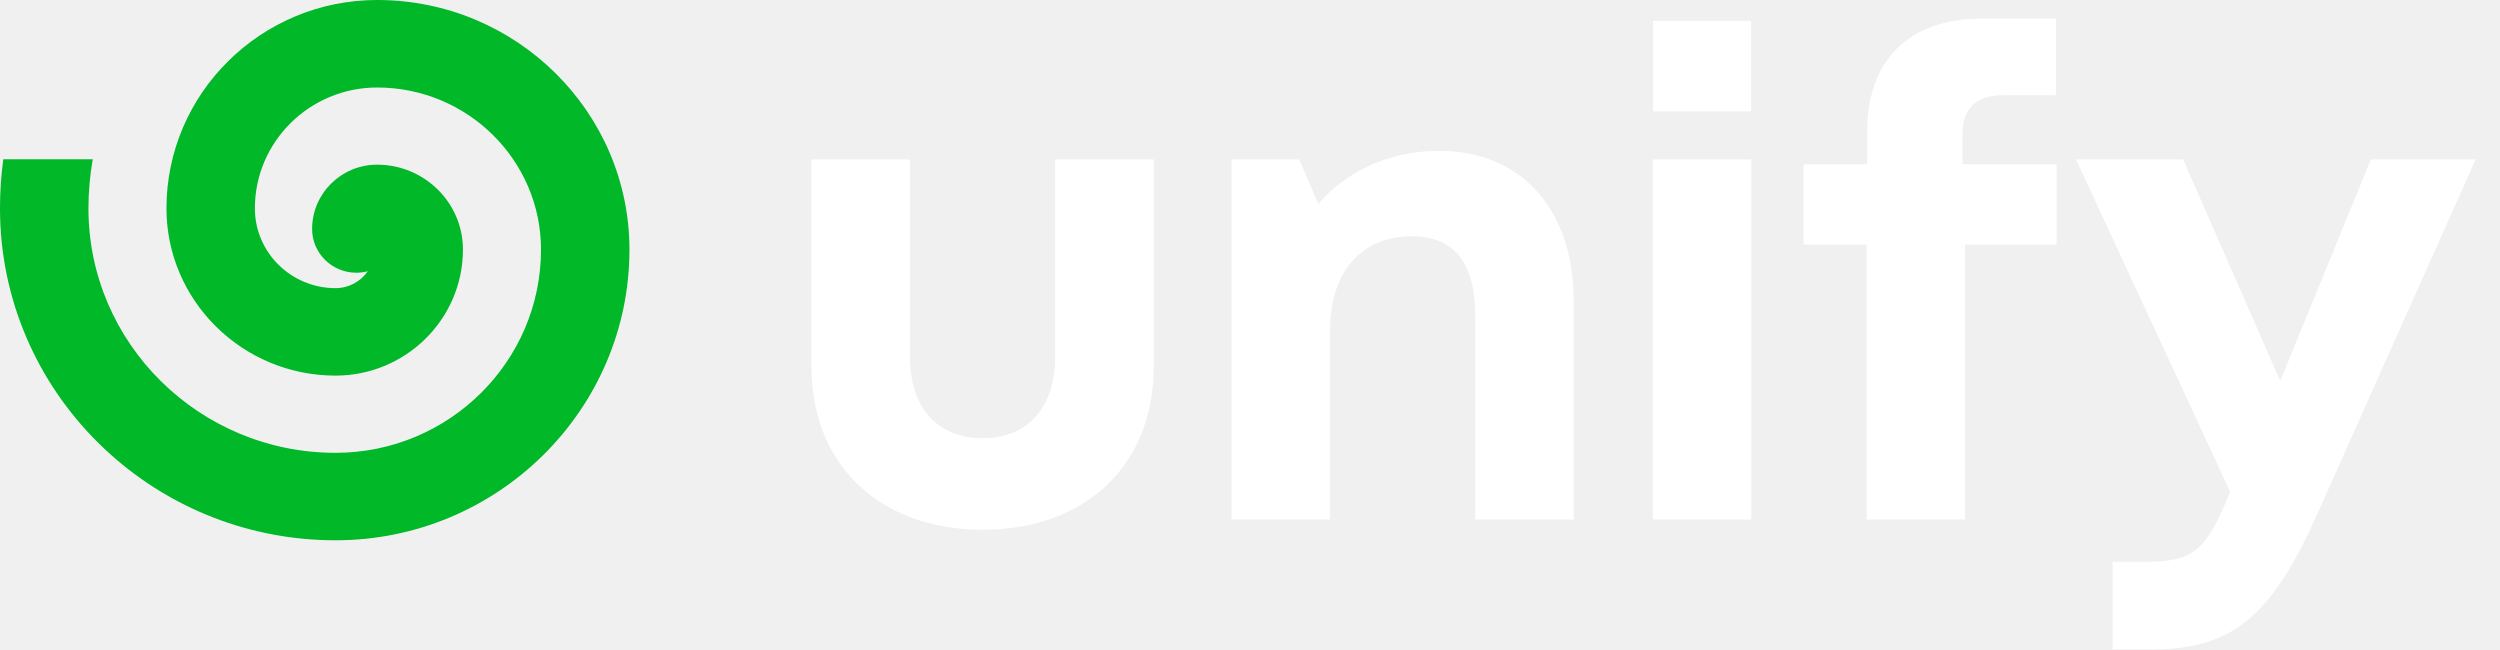
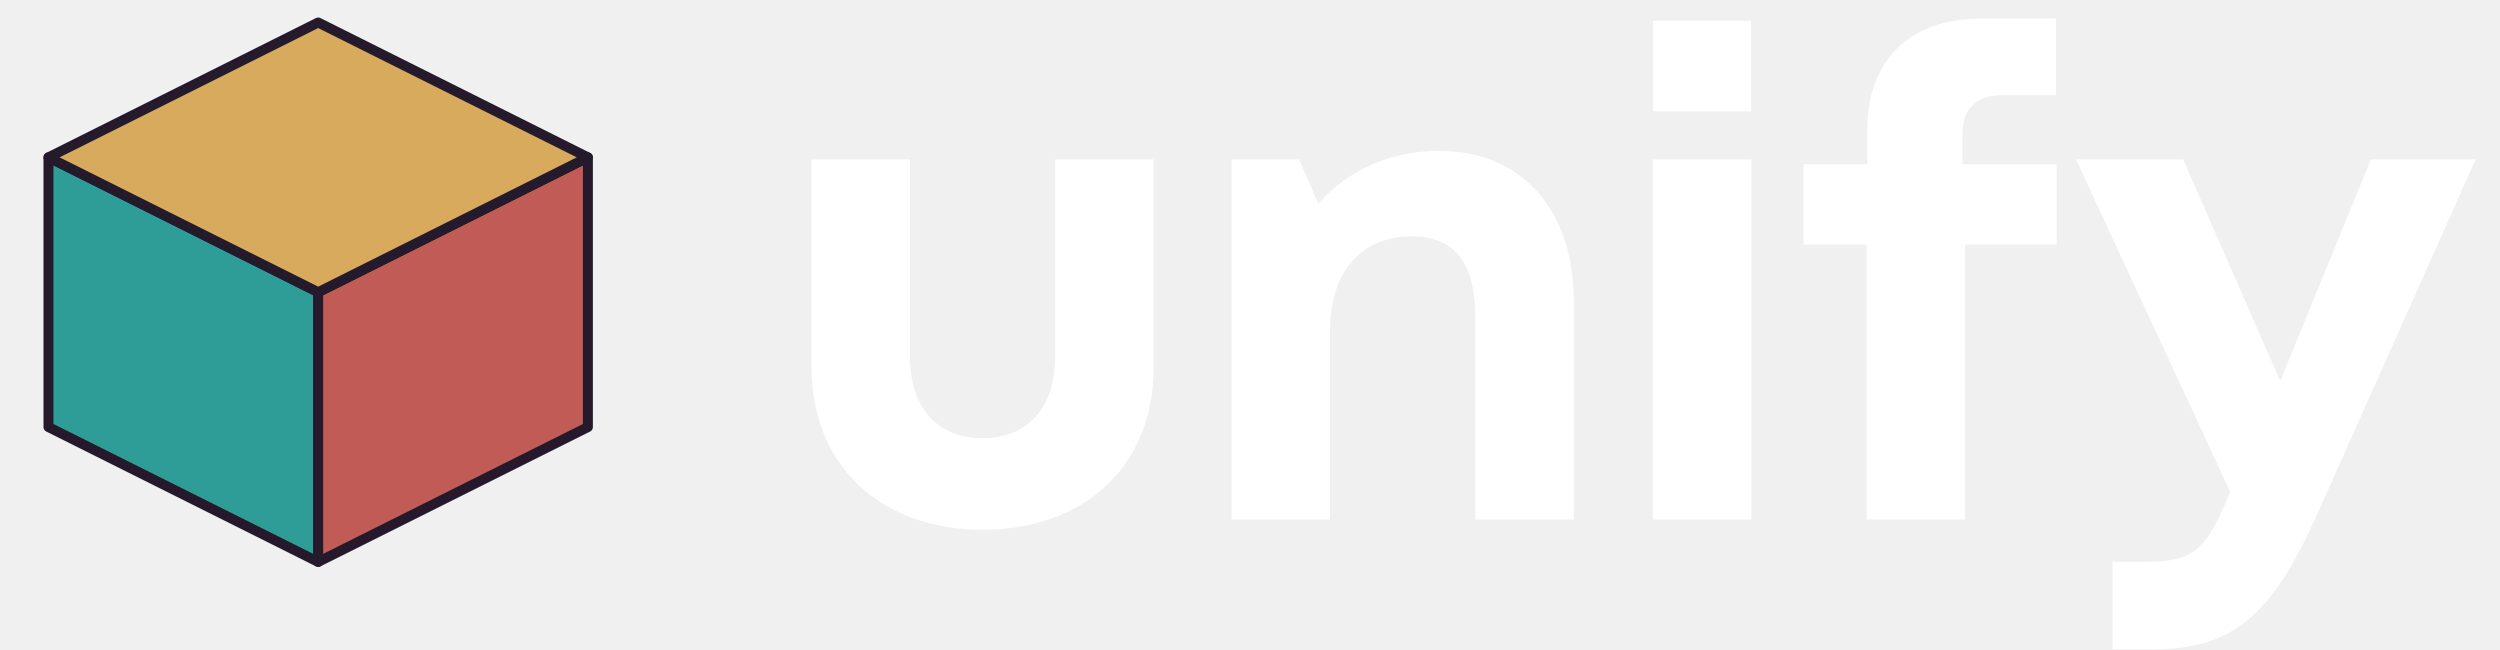
<svg xmlns="http://www.w3.org/2000/svg" width="77" height="20" viewBox="0 0 77 20" fill="none">
  <g clip-path="url(#clip0_613_12580)">
    <path d="M24.994 11.318V4.909H28.026V10.977C28.026 12.555 28.87 13.496 30.271 13.496C31.672 13.496 32.499 12.534 32.499 10.977V4.909H35.532V11.318C35.532 14.314 33.443 16.316 30.272 16.316C27.1 16.316 24.995 14.314 24.995 11.318H24.994Z" fill="#FFFFFF" />
    <path d="M48.471 9.279V16.002H45.439V9.765C45.439 8.088 44.795 7.279 43.483 7.279C41.92 7.279 40.966 8.387 40.966 10.171V16.001H37.934V4.909H40.014L40.605 6.28C41.454 5.28 42.794 4.646 44.321 4.646C46.877 4.646 48.471 6.471 48.471 9.279H48.471Z" fill="#FFFFFF" />
    <path d="M50.908 4.909H53.941V16.002H50.908V4.909ZM50.914 0.642H53.934V3.43H50.914V0.642Z" fill="#FFFFFF" />
    <path d="M63.344 7.531H60.524V16.002H57.492V7.531H55.549V5.059H57.508V4.054C57.508 1.931 58.711 0.571 61.067 0.571H63.323V2.932H61.675C60.877 2.932 60.444 3.339 60.444 4.129V5.059H63.344V7.531H63.344Z" fill="#FFFFFF" />
    <path d="M76.25 4.909L71.362 15.854C70.017 18.86 68.836 20 66.319 20H65.069V17.303H66.118C67.58 17.303 67.96 16.918 68.648 15.242L68.691 15.152L63.94 4.909H67.24L70.231 11.733L73.024 4.909H76.249H76.25Z" fill="#FFFFFF" />
-     <path d="M11.616 0C8.038 0 5.127 2.879 5.127 6.418C5.127 9.258 7.462 11.569 10.334 11.569C12.498 11.569 14.259 9.827 14.259 7.686C14.259 6.245 13.073 5.072 11.616 5.072C10.511 5.072 9.613 5.96 9.613 7.053C9.613 7.797 10.223 8.4 10.975 8.4C11.097 8.4 11.215 8.384 11.328 8.354C11.111 8.668 10.746 8.875 10.334 8.875C8.965 8.875 7.85 7.773 7.85 6.419C7.85 4.365 9.54 2.695 11.616 2.695C14.399 2.695 16.663 4.934 16.663 7.687C16.663 11.139 13.824 13.947 10.334 13.947C6.138 13.947 2.724 10.57 2.724 6.419C2.724 5.91 2.769 5.404 2.857 4.906H0.101C0.034 5.406 0 5.911 0 6.419C0 12.056 4.636 16.641 10.334 16.641C15.326 16.641 19.387 12.624 19.387 7.687C19.386 3.448 15.901 0 11.616 0Z" fill="#00B828" />
+     <g transform="translate(9.8 9) scale(0.118)">
+       <polygon points="-70.4,-35.2 0,0 0,70.4 -70.4,35.2" fill="#2f9d97" stroke="#241a2b" stroke-width="2.6" stroke-linejoin="round" />
+       <polygon points="70.4,-35.2 0,0 0,70.4 70.4,35.2" fill="#c15b56" stroke="#241a2b" stroke-width="2.6" stroke-linejoin="round" />
+       <polygon points="0,-70.4 70.4,-35.2 0,0 -70.4,-35.2" fill="#d7aa5d" stroke="#241a2b" stroke-width="2.6" stroke-linejoin="round" />
+     </g>
  </g>
  <defs>
    <clipPath id="clip0_613_12580">
      <rect width="76.25" height="20" />
    </clipPath>
  </defs>
</svg>
